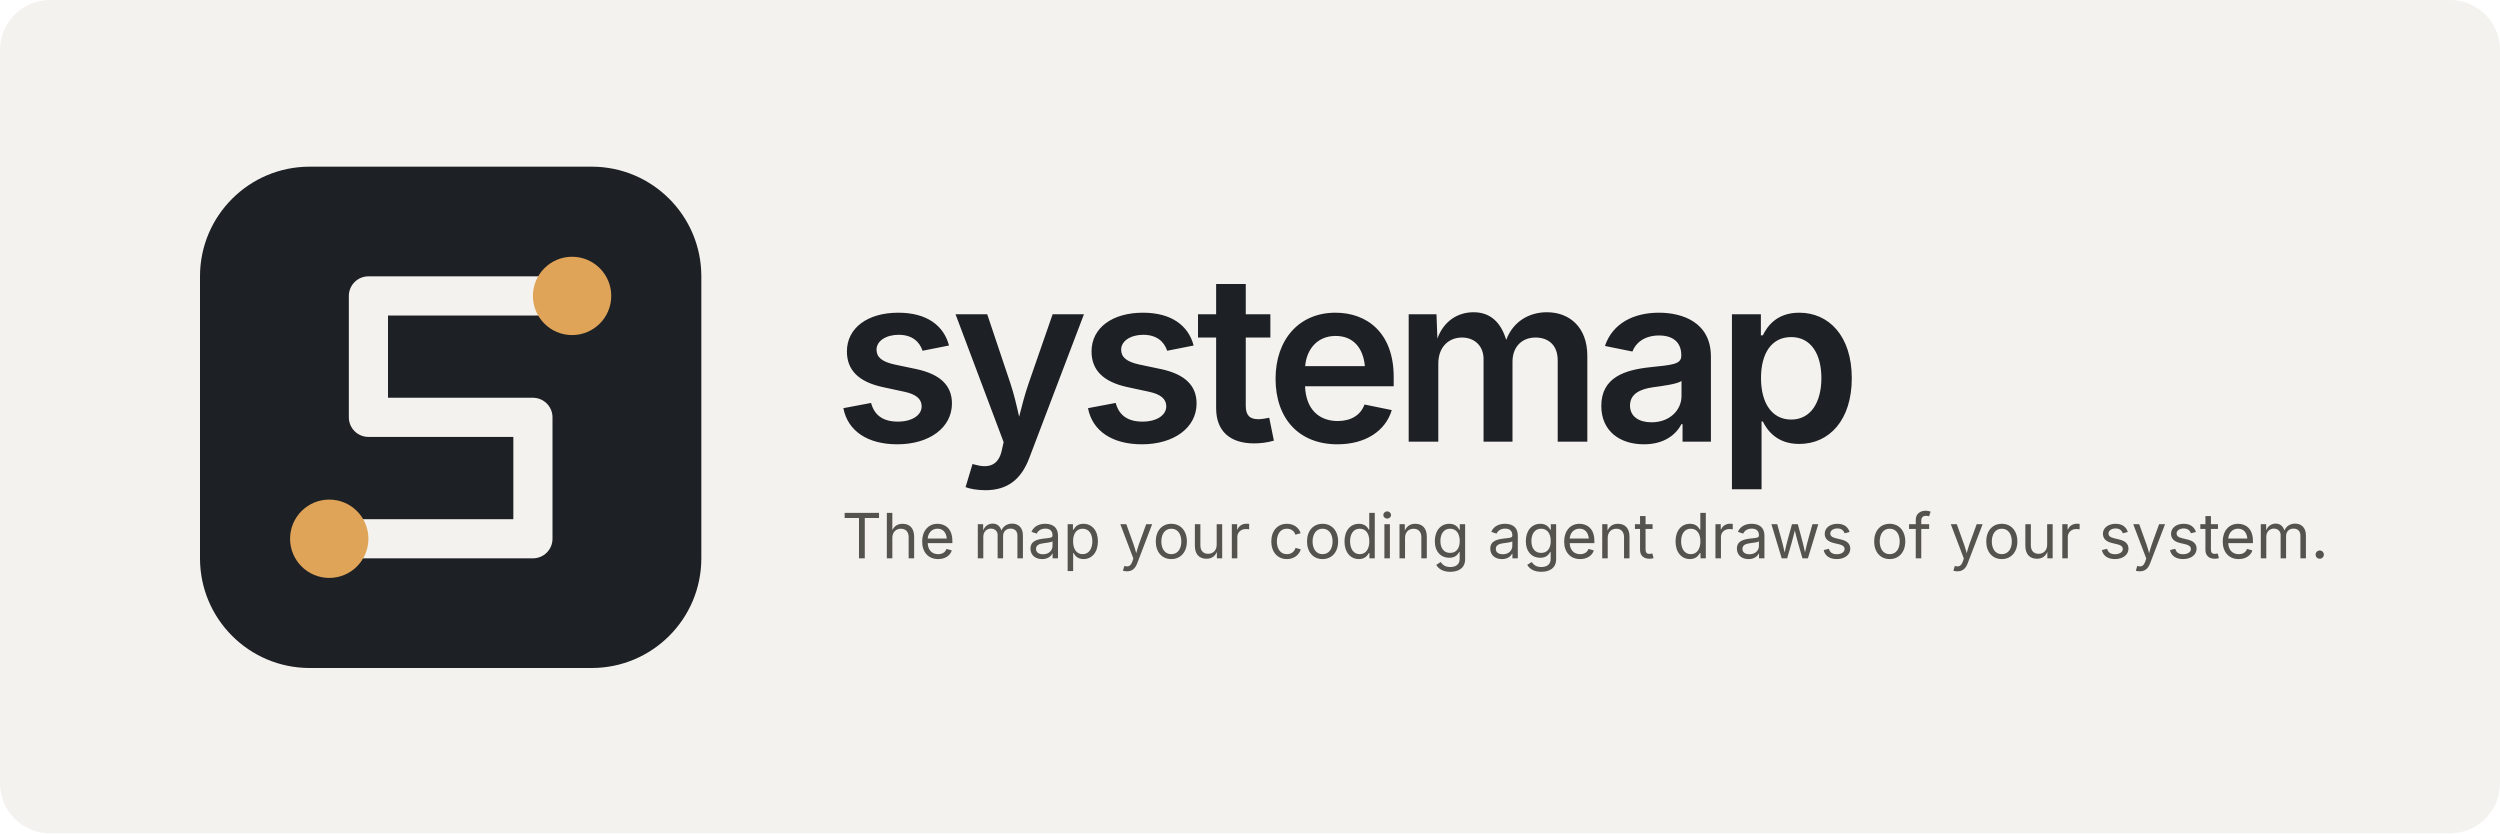
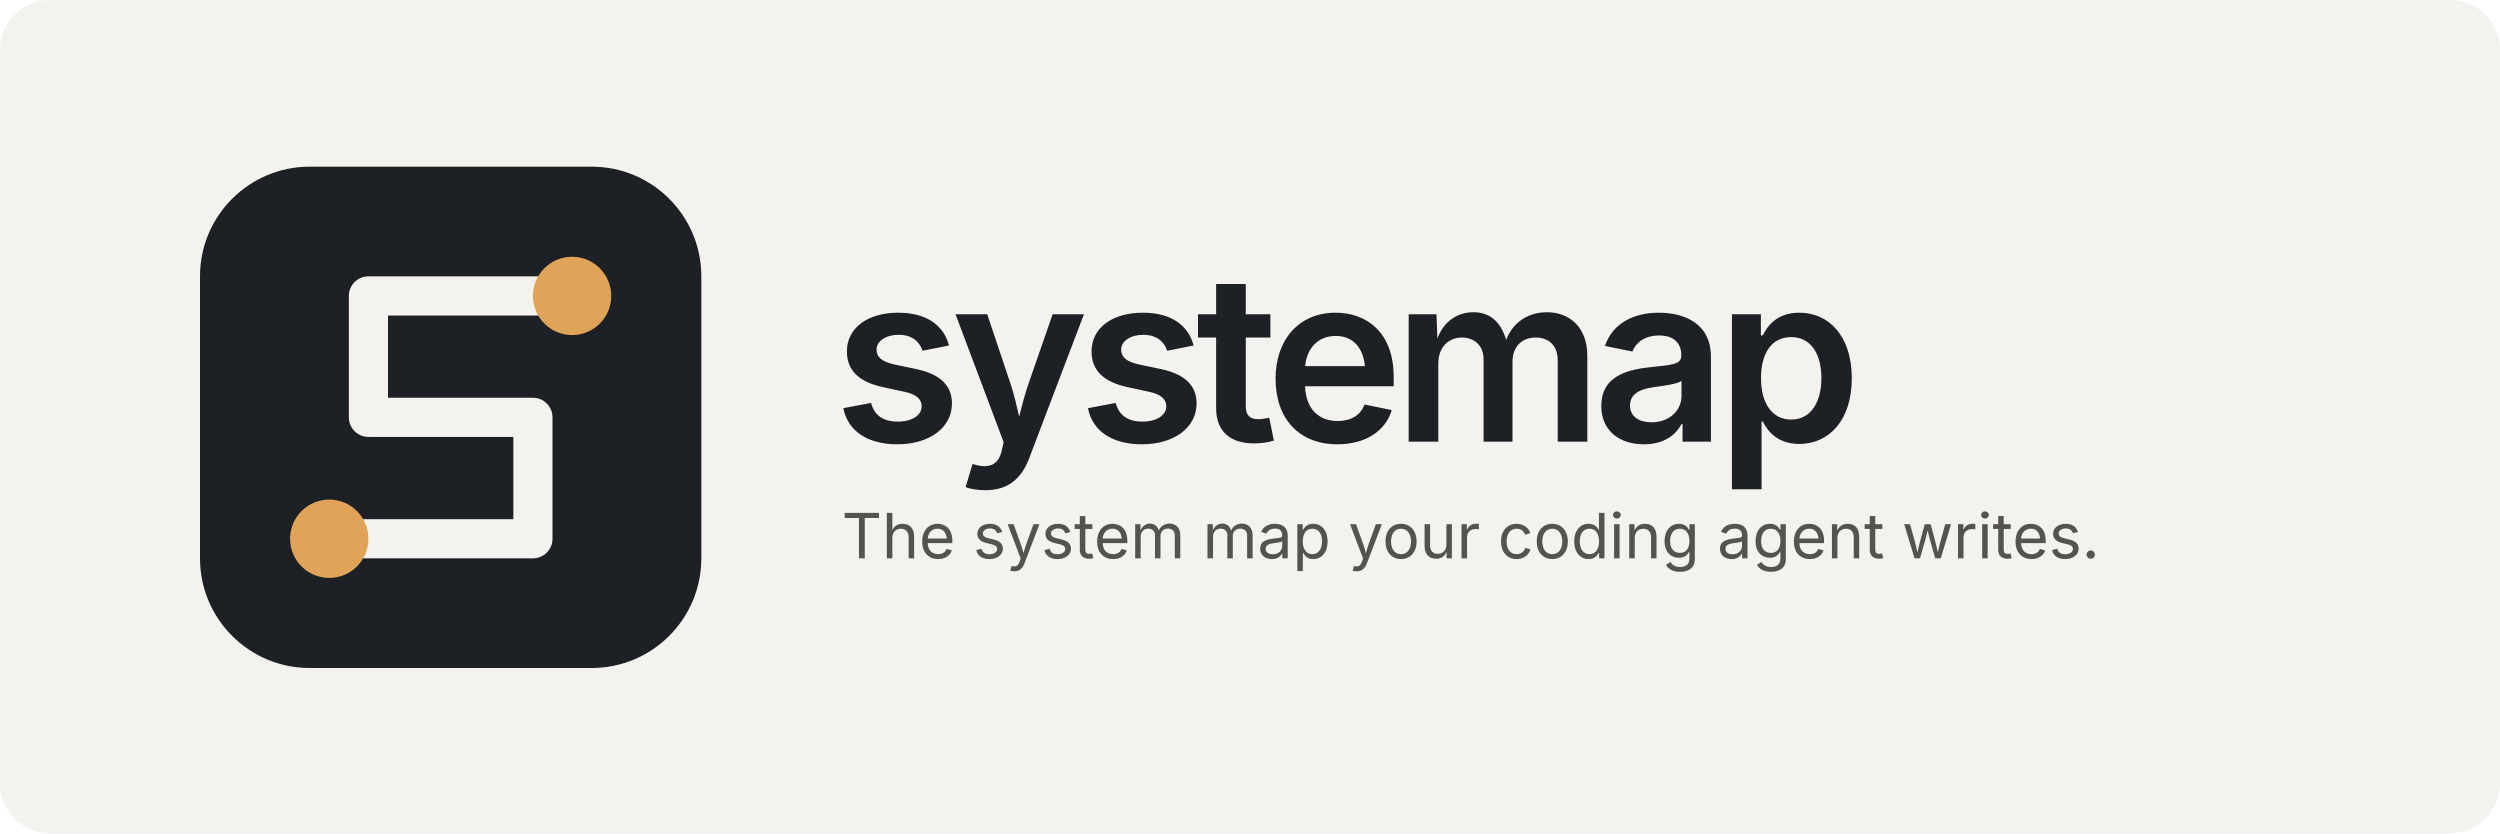
<svg xmlns="http://www.w3.org/2000/svg" viewBox="0 0 1200 400" width="1200" height="400" role="img" aria-label="systemap: the map your coding agent draws of your system">
  <rect width="1200" height="400" rx="24" fill="#f4f2ee" />
  <g transform="translate(96,80) scale(0.47)">
    <rect width="512" height="512" rx="112" fill="#1d2024" />
    <path d="M380,132 H172 V256 H340 V380 H132" fill="none" stroke="#f4f2ee" stroke-width="40" stroke-linecap="round" stroke-linejoin="round" />
    <circle cx="380" cy="132" r="40" fill="#e0a458" />
    <circle cx="132" cy="380" r="40" fill="#e0a458" />
  </g>
  <g font-family="-apple-system, 'SF Pro Display', Inter, 'Segoe UI', Roboto, 'Helvetica Neue', Arial, sans-serif">
    <text x="400" y="212" font-size="112" font-weight="600" letter-spacing="-5" fill="#1d2024">systemap</text>
-     <text x="404" y="268" font-size="30" font-weight="400" fill="#55534d">The map your coding agent draws of your system.</text>
+     <text x="404" y="268" font-size="30" font-weight="400" fill="#55534d">The system map your coding agent writes.</text>
  </g>
</svg>
